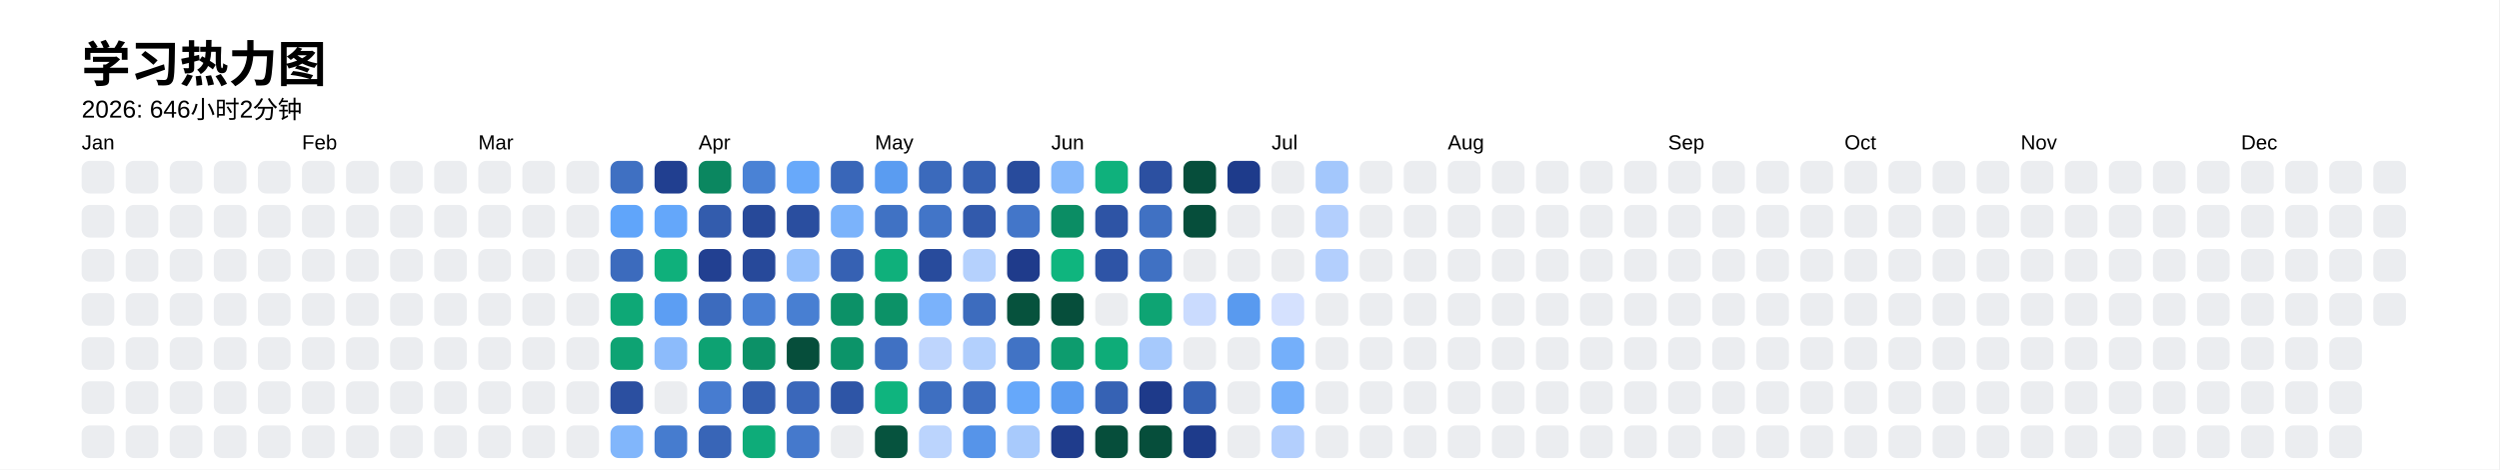
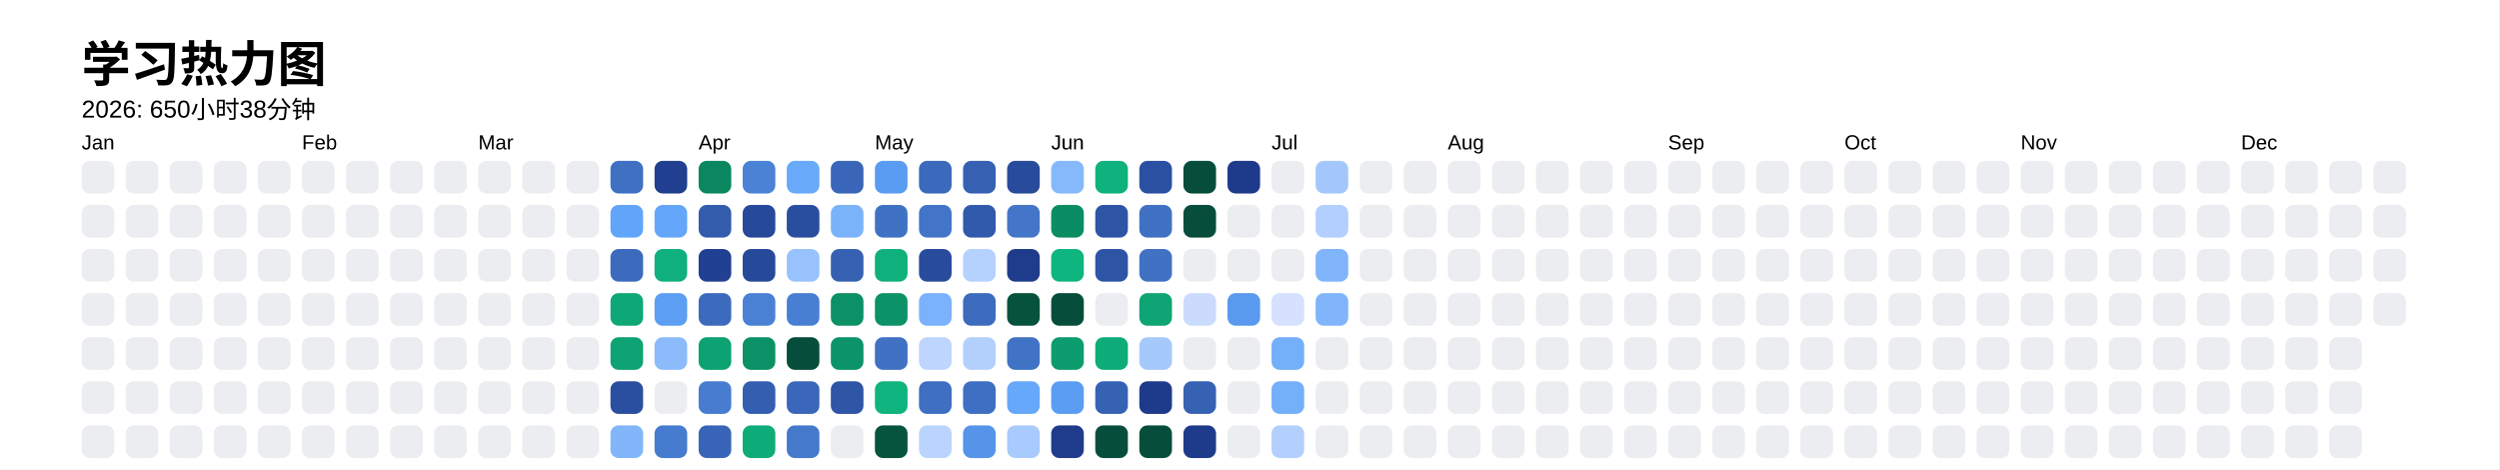
<svg xmlns="http://www.w3.org/2000/svg" style="background-color:white;" baseProfile="full" height="57.5mm" version="1.1" viewBox="0,0,306.2,57.5" width="306.2mm">
  <defs />
  <rect fill="#FFFFFF" height="57.5" width="306.2" x="0" y="0" />
  <text fill="#000000" style="font-size:6px; font-family:Arial; font-weight:bold;" x="10" y="10">学习热力图</text>
-   <text fill="#000000" style="font-size:3px; font-family:Arial;" x="10" y="14.4">2026: 646小时2分钟</text>
+   <text fill="#000000" style="font-size:3px; font-family:Arial;" x="10" y="14.4">2026: 650小时38分钟</text>
  <text fill="#000000" style="font-size:2.5px; font-family:Arial" x="10" y="18.3">Jan</text>
  <rect fill="#ebedf0" height="4" rx="1" ry="1" width="4" x="10" y="19.7" />
  <rect fill="#ebedf0" height="4" rx="1" ry="1" width="4" x="10" y="25.1" />
  <rect fill="#ebedf0" height="4" rx="1" ry="1" width="4" x="10" y="30.5" />
  <rect fill="#ebedf0" height="4" rx="1" ry="1" width="4" x="10" y="35.9" />
  <rect fill="#ebedf0" height="4" rx="1" ry="1" width="4" x="10" y="41.3" />
  <rect fill="#ebedf0" height="4" rx="1" ry="1" width="4" x="10" y="46.7" />
  <rect fill="#ebedf0" height="4" rx="1" ry="1" width="4" x="10" y="52.1" />
  <rect fill="#ebedf0" height="4" rx="1" ry="1" width="4" x="15.4" y="19.7" />
  <rect fill="#ebedf0" height="4" rx="1" ry="1" width="4" x="15.4" y="25.1" />
  <rect fill="#ebedf0" height="4" rx="1" ry="1" width="4" x="15.4" y="30.5" />
  <rect fill="#ebedf0" height="4" rx="1" ry="1" width="4" x="15.4" y="35.9" />
  <rect fill="#ebedf0" height="4" rx="1" ry="1" width="4" x="15.4" y="41.3" />
  <rect fill="#ebedf0" height="4" rx="1" ry="1" width="4" x="15.4" y="46.7" />
  <rect fill="#ebedf0" height="4" rx="1" ry="1" width="4" x="15.4" y="52.1" />
  <rect fill="#ebedf0" height="4" rx="1" ry="1" width="4" x="20.8" y="19.7" />
  <rect fill="#ebedf0" height="4" rx="1" ry="1" width="4" x="20.8" y="25.1" />
  <rect fill="#ebedf0" height="4" rx="1" ry="1" width="4" x="20.8" y="30.5" />
  <rect fill="#ebedf0" height="4" rx="1" ry="1" width="4" x="20.8" y="35.9" />
  <rect fill="#ebedf0" height="4" rx="1" ry="1" width="4" x="20.8" y="41.3" />
  <rect fill="#ebedf0" height="4" rx="1" ry="1" width="4" x="20.8" y="46.7" />
  <rect fill="#ebedf0" height="4" rx="1" ry="1" width="4" x="20.8" y="52.1" />
  <rect fill="#ebedf0" height="4" rx="1" ry="1" width="4" x="26.2" y="19.7" />
  <rect fill="#ebedf0" height="4" rx="1" ry="1" width="4" x="26.2" y="25.1" />
  <rect fill="#ebedf0" height="4" rx="1" ry="1" width="4" x="26.2" y="30.5" />
  <rect fill="#ebedf0" height="4" rx="1" ry="1" width="4" x="26.2" y="35.9" />
  <rect fill="#ebedf0" height="4" rx="1" ry="1" width="4" x="26.2" y="41.3" />
  <rect fill="#ebedf0" height="4" rx="1" ry="1" width="4" x="26.2" y="46.7" />
  <rect fill="#ebedf0" height="4" rx="1" ry="1" width="4" x="26.2" y="52.1" />
  <rect fill="#ebedf0" height="4" rx="1" ry="1" width="4" x="31.6" y="19.7" />
  <rect fill="#ebedf0" height="4" rx="1" ry="1" width="4" x="31.6" y="25.1" />
  <rect fill="#ebedf0" height="4" rx="1" ry="1" width="4" x="31.6" y="30.5" />
  <rect fill="#ebedf0" height="4" rx="1" ry="1" width="4" x="31.6" y="35.9" />
  <rect fill="#ebedf0" height="4" rx="1" ry="1" width="4" x="31.6" y="41.3" />
  <rect fill="#ebedf0" height="4" rx="1" ry="1" width="4" x="31.6" y="46.7" />
  <rect fill="#ebedf0" height="4" rx="1" ry="1" width="4" x="31.6" y="52.1" />
  <text fill="#000000" style="font-size:2.5px; font-family:Arial" x="37.0" y="18.3">Feb</text>
  <rect fill="#ebedf0" height="4" rx="1" ry="1" width="4" x="37.0" y="19.7" />
  <rect fill="#ebedf0" height="4" rx="1" ry="1" width="4" x="37.0" y="25.1" />
  <rect fill="#ebedf0" height="4" rx="1" ry="1" width="4" x="37.0" y="30.5" />
  <rect fill="#ebedf0" height="4" rx="1" ry="1" width="4" x="37.0" y="35.9" />
  <rect fill="#ebedf0" height="4" rx="1" ry="1" width="4" x="37.0" y="41.3" />
  <rect fill="#ebedf0" height="4" rx="1" ry="1" width="4" x="37.0" y="46.7" />
  <rect fill="#ebedf0" height="4" rx="1" ry="1" width="4" x="37.0" y="52.1" />
  <rect fill="#ebedf0" height="4" rx="1" ry="1" width="4" x="42.4" y="19.7" />
  <rect fill="#ebedf0" height="4" rx="1" ry="1" width="4" x="42.4" y="25.1" />
  <rect fill="#ebedf0" height="4" rx="1" ry="1" width="4" x="42.4" y="30.5" />
  <rect fill="#ebedf0" height="4" rx="1" ry="1" width="4" x="42.4" y="35.9" />
  <rect fill="#ebedf0" height="4" rx="1" ry="1" width="4" x="42.4" y="41.3" />
  <rect fill="#ebedf0" height="4" rx="1" ry="1" width="4" x="42.4" y="46.7" />
  <rect fill="#ebedf0" height="4" rx="1" ry="1" width="4" x="42.4" y="52.1" />
  <rect fill="#ebedf0" height="4" rx="1" ry="1" width="4" x="47.8" y="19.7" />
  <rect fill="#ebedf0" height="4" rx="1" ry="1" width="4" x="47.8" y="25.1" />
  <rect fill="#ebedf0" height="4" rx="1" ry="1" width="4" x="47.8" y="30.5" />
  <rect fill="#ebedf0" height="4" rx="1" ry="1" width="4" x="47.8" y="35.9" />
  <rect fill="#ebedf0" height="4" rx="1" ry="1" width="4" x="47.8" y="41.3" />
  <rect fill="#ebedf0" height="4" rx="1" ry="1" width="4" x="47.8" y="46.7" />
  <rect fill="#ebedf0" height="4" rx="1" ry="1" width="4" x="47.8" y="52.1" />
  <rect fill="#ebedf0" height="4" rx="1" ry="1" width="4" x="53.2" y="19.7" />
  <rect fill="#ebedf0" height="4" rx="1" ry="1" width="4" x="53.2" y="25.1" />
  <rect fill="#ebedf0" height="4" rx="1" ry="1" width="4" x="53.2" y="30.5" />
  <rect fill="#ebedf0" height="4" rx="1" ry="1" width="4" x="53.2" y="35.9" />
  <rect fill="#ebedf0" height="4" rx="1" ry="1" width="4" x="53.2" y="41.3" />
  <rect fill="#ebedf0" height="4" rx="1" ry="1" width="4" x="53.2" y="46.7" />
  <rect fill="#ebedf0" height="4" rx="1" ry="1" width="4" x="53.2" y="52.1" />
  <text fill="#000000" style="font-size:2.5px; font-family:Arial" x="58.6" y="18.3">Mar</text>
  <rect fill="#ebedf0" height="4" rx="1" ry="1" width="4" x="58.6" y="19.7" />
  <rect fill="#ebedf0" height="4" rx="1" ry="1" width="4" x="58.6" y="25.1" />
  <rect fill="#ebedf0" height="4" rx="1" ry="1" width="4" x="58.6" y="30.5" />
  <rect fill="#ebedf0" height="4" rx="1" ry="1" width="4" x="58.6" y="35.9" />
  <rect fill="#ebedf0" height="4" rx="1" ry="1" width="4" x="58.6" y="41.3" />
  <rect fill="#ebedf0" height="4" rx="1" ry="1" width="4" x="58.6" y="46.7" />
  <rect fill="#ebedf0" height="4" rx="1" ry="1" width="4" x="58.6" y="52.1" />
  <rect fill="#ebedf0" height="4" rx="1" ry="1" width="4" x="64" y="19.7" />
  <rect fill="#ebedf0" height="4" rx="1" ry="1" width="4" x="64" y="25.1" />
  <rect fill="#ebedf0" height="4" rx="1" ry="1" width="4" x="64" y="30.5" />
  <rect fill="#ebedf0" height="4" rx="1" ry="1" width="4" x="64" y="35.9" />
  <rect fill="#ebedf0" height="4" rx="1" ry="1" width="4" x="64" y="41.3" />
  <rect fill="#ebedf0" height="4" rx="1" ry="1" width="4" x="64" y="46.7" />
  <rect fill="#ebedf0" height="4" rx="1" ry="1" width="4" x="64" y="52.1" />
  <rect fill="#ebedf0" height="4" rx="1" ry="1" width="4" x="69.4" y="19.7" />
  <rect fill="#ebedf0" height="4" rx="1" ry="1" width="4" x="69.4" y="25.1" />
  <rect fill="#ebedf0" height="4" rx="1" ry="1" width="4" x="69.4" y="30.5" />
  <rect fill="#ebedf0" height="4" rx="1" ry="1" width="4" x="69.4" y="35.9" />
  <rect fill="#ebedf0" height="4" rx="1" ry="1" width="4" x="69.4" y="41.3" />
  <rect fill="#ebedf0" height="4" rx="1" ry="1" width="4" x="69.4" y="46.7" />
  <rect fill="#ebedf0" height="4" rx="1" ry="1" width="4" x="69.4" y="52.1" />
  <rect fill="#3f70c2" height="4" rx="1" ry="1" width="4" x="74.8" y="19.7" />
  <rect fill="#60a5fa" height="4" rx="1" ry="1" width="4" x="74.8" y="25.1" />
  <rect fill="#3c6bbd" height="4" rx="1" ry="1" width="4" x="74.8" y="30.5" />
  <rect fill="#0ea876" height="4" rx="1" ry="1" width="4" x="74.8" y="35.9" />
  <rect fill="#0ea373" height="4" rx="1" ry="1" width="4" x="74.8" y="41.3" />
  <rect fill="#2b4fa0" height="4" rx="1" ry="1" width="4" x="74.8" y="46.7" />
  <rect fill="#81b6fb" height="4" rx="1" ry="1" width="4" x="74.8" y="52.1" />
  <rect fill="#213f90" height="4" rx="1" ry="1" width="4" x="80.2" y="19.7" />
  <rect fill="#64a7fa" height="4" rx="1" ry="1" width="4" x="80.2" y="25.1" />
  <rect fill="#0fb07b" height="4" rx="1" ry="1" width="4" x="80.2" y="30.5" />
  <rect fill="#5c9ef3" height="4" rx="1" ry="1" width="4" x="80.2" y="35.9" />
  <rect fill="#8cbbfb" height="4" rx="1" ry="1" width="4" x="80.2" y="41.3" />
  <rect fill="#ebedf0" height="4" rx="1" ry="1" width="4" x="80.2" y="46.7" />
  <rect fill="#467ccf" height="4" rx="1" ry="1" width="4" x="80.2" y="52.1" />
  <text fill="#000000" style="font-size:2.5px; font-family:Arial" x="85.6" y="18.3">Apr</text>
  <rect fill="#0b8760" height="4" rx="1" ry="1" width="4" x="85.6" y="19.7" />
  <rect fill="#335cad" height="4" rx="1" ry="1" width="4" x="85.6" y="25.1" />
  <rect fill="#224091" height="4" rx="1" ry="1" width="4" x="85.6" y="30.5" />
  <rect fill="#3c6bbe" height="4" rx="1" ry="1" width="4" x="85.6" y="35.9" />
  <rect fill="#0da272" height="4" rx="1" ry="1" width="4" x="85.6" y="41.3" />
  <rect fill="#477cd0" height="4" rx="1" ry="1" width="4" x="85.6" y="46.7" />
  <rect fill="#3865b7" height="4" rx="1" ry="1" width="4" x="85.6" y="52.1" />
  <rect fill="#4a82d5" height="4" rx="1" ry="1" width="4" x="91" y="19.7" />
  <rect fill="#274999" height="4" rx="1" ry="1" width="4" x="91" y="25.1" />
  <rect fill="#27499a" height="4" rx="1" ry="1" width="4" x="91" y="30.5" />
  <rect fill="#4a81d5" height="4" rx="1" ry="1" width="4" x="91" y="35.9" />
  <rect fill="#0c9167" height="4" rx="1" ry="1" width="4" x="91" y="41.3" />
  <rect fill="#345fb0" height="4" rx="1" ry="1" width="4" x="91" y="46.7" />
  <rect fill="#0eac79" height="4" rx="1" ry="1" width="4" x="91" y="52.1" />
  <rect fill="#68a9fa" height="4" rx="1" ry="1" width="4" x="96.4" y="19.7" />
  <rect fill="#2a4e9f" height="4" rx="1" ry="1" width="4" x="96.4" y="25.1" />
  <rect fill="#98c2fc" height="4" rx="1" ry="1" width="4" x="96.4" y="30.5" />
  <rect fill="#487fd2" height="4" rx="1" ry="1" width="4" x="96.4" y="35.9" />
  <rect fill="#064e3b" height="4" rx="1" ry="1" width="4" x="96.4" y="41.3" />
  <rect fill="#3a67ba" height="4" rx="1" ry="1" width="4" x="96.4" y="46.7" />
  <rect fill="#4579cc" height="4" rx="1" ry="1" width="4" x="96.4" y="52.1" />
  <rect fill="#3966b8" height="4" rx="1" ry="1" width="4" x="101.8" y="19.7" />
  <rect fill="#7bb3fb" height="4" rx="1" ry="1" width="4" x="101.8" y="25.1" />
  <rect fill="#3661b3" height="4" rx="1" ry="1" width="4" x="101.8" y="30.5" />
  <rect fill="#0c9167" height="4" rx="1" ry="1" width="4" x="101.8" y="35.9" />
  <rect fill="#0c9469" height="4" rx="1" ry="1" width="4" x="101.8" y="41.3" />
  <rect fill="#2e55a6" height="4" rx="1" ry="1" width="4" x="101.8" y="46.7" />
  <rect fill="#ebedf0" height="4" rx="1" ry="1" width="4" x="101.8" y="52.1" />
  <text fill="#000000" style="font-size:2.5px; font-family:Arial" x="107.2" y="18.3">May</text>
  <rect fill="#5a9cf1" height="4" rx="1" ry="1" width="4" x="107.2" y="19.7" />
  <rect fill="#4072c4" height="4" rx="1" ry="1" width="4" x="107.2" y="25.1" />
  <rect fill="#0fb07b" height="4" rx="1" ry="1" width="4" x="107.2" y="30.5" />
  <rect fill="#0c9267" height="4" rx="1" ry="1" width="4" x="107.2" y="35.9" />
  <rect fill="#4071c3" height="4" rx="1" ry="1" width="4" x="107.2" y="41.3" />
  <rect fill="#0fb47e" height="4" rx="1" ry="1" width="4" x="107.2" y="46.7" />
  <rect fill="#06533e" height="4" rx="1" ry="1" width="4" x="107.2" y="52.1" />
  <rect fill="#3b6abc" height="4" rx="1" ry="1" width="4" x="112.6" y="19.7" />
  <rect fill="#4275c8" height="4" rx="1" ry="1" width="4" x="112.6" y="25.1" />
  <rect fill="#284b9c" height="4" rx="1" ry="1" width="4" x="112.6" y="30.5" />
  <rect fill="#7ab2fb" height="4" rx="1" ry="1" width="4" x="112.6" y="35.9" />
  <rect fill="#bed5fd" height="4" rx="1" ry="1" width="4" x="112.6" y="41.3" />
  <rect fill="#3e6fc1" height="4" rx="1" ry="1" width="4" x="112.6" y="46.7" />
  <rect fill="#bbd4fd" height="4" rx="1" ry="1" width="4" x="112.6" y="52.1" />
  <rect fill="#3661b3" height="4" rx="1" ry="1" width="4" x="118" y="19.7" />
  <rect fill="#325aac" height="4" rx="1" ry="1" width="4" x="118" y="25.1" />
  <rect fill="#b5d1fd" height="4" rx="1" ry="1" width="4" x="118" y="30.5" />
  <rect fill="#3d6cbe" height="4" rx="1" ry="1" width="4" x="118" y="35.9" />
  <rect fill="#b3d0fd" height="4" rx="1" ry="1" width="4" x="118" y="41.3" />
  <rect fill="#3f6fc2" height="4" rx="1" ry="1" width="4" x="118" y="46.7" />
  <rect fill="#5694e9" height="4" rx="1" ry="1" width="4" x="118" y="52.1" />
  <rect fill="#284b9c" height="4" rx="1" ry="1" width="4" x="123.4" y="19.7" />
  <rect fill="#4376c9" height="4" rx="1" ry="1" width="4" x="123.4" y="25.1" />
  <rect fill="#1f3b8b" height="4" rx="1" ry="1" width="4" x="123.4" y="30.5" />
  <rect fill="#06523d" height="4" rx="1" ry="1" width="4" x="123.4" y="35.9" />
  <rect fill="#4173c5" height="4" rx="1" ry="1" width="4" x="123.4" y="41.3" />
  <rect fill="#66a8fa" height="4" rx="1" ry="1" width="4" x="123.4" y="46.7" />
  <rect fill="#a8cafc" height="4" rx="1" ry="1" width="4" x="123.4" y="52.1" />
  <text fill="#000000" style="font-size:2.5px; font-family:Arial" x="128.8" y="18.3">Jun</text>
  <rect fill="#86b9fb" height="4" rx="1" ry="1" width="4" x="128.8" y="19.7" />
  <rect fill="#0b8d64" height="4" rx="1" ry="1" width="4" x="128.8" y="25.1" />
  <rect fill="#0fb57e" height="4" rx="1" ry="1" width="4" x="128.8" y="30.5" />
  <rect fill="#064e3b" height="4" rx="1" ry="1" width="4" x="128.8" y="35.9" />
  <rect fill="#0d9c6e" height="4" rx="1" ry="1" width="4" x="128.8" y="41.3" />
  <rect fill="#5b9df2" height="4" rx="1" ry="1" width="4" x="128.8" y="46.7" />
  <rect fill="#1f3c8c" height="4" rx="1" ry="1" width="4" x="128.8" y="52.1" />
  <rect fill="#0fb17c" height="4" rx="1" ry="1" width="4" x="134.2" y="19.7" />
  <rect fill="#2e54a5" height="4" rx="1" ry="1" width="4" x="134.2" y="25.1" />
  <rect fill="#2e54a6" height="4" rx="1" ry="1" width="4" x="134.2" y="30.5" />
  <rect fill="#ebedf0" height="4" rx="1" ry="1" width="4" x="134.2" y="35.9" />
  <rect fill="#0eac78" height="4" rx="1" ry="1" width="4" x="134.2" y="41.3" />
  <rect fill="#3662b4" height="4" rx="1" ry="1" width="4" x="134.2" y="46.7" />
  <rect fill="#064e3b" height="4" rx="1" ry="1" width="4" x="134.2" y="52.1" />
  <rect fill="#2c50a1" height="4" rx="1" ry="1" width="4" x="139.6" y="19.7" />
  <rect fill="#4071c3" height="4" rx="1" ry="1" width="4" x="139.6" y="25.1" />
  <rect fill="#4071c3" height="4" rx="1" ry="1" width="4" x="139.6" y="30.5" />
  <rect fill="#0ea473" height="4" rx="1" ry="1" width="4" x="139.6" y="35.9" />
  <rect fill="#a6c9fc" height="4" rx="1" ry="1" width="4" x="139.6" y="41.3" />
  <rect fill="#1e3a8a" height="4" rx="1" ry="1" width="4" x="139.6" y="46.7" />
  <rect fill="#064e3b" height="4" rx="1" ry="1" width="4" x="139.6" y="52.1" />
  <rect fill="#064e3b" height="4" rx="1" ry="1" width="4" x="145" y="19.7" />
  <rect fill="#064e3b" height="4" rx="1" ry="1" width="4" x="145" y="25.1" />
  <rect fill="#ebedf0" height="4" rx="1" ry="1" width="4" x="145" y="30.5" />
  <rect fill="#cadbfe" height="4" rx="1" ry="1" width="4" x="145" y="35.9" />
  <rect fill="#ebedf0" height="4" rx="1" ry="1" width="4" x="145" y="41.3" />
  <rect fill="#3662b4" height="4" rx="1" ry="1" width="4" x="145" y="46.7" />
  <rect fill="#1e3b8b" height="4" rx="1" ry="1" width="4" x="145" y="52.1" />
  <rect fill="#1e3b8b" height="4" rx="1" ry="1" width="4" x="150.4" y="19.7" />
  <rect fill="#ebedf0" height="4" rx="1" ry="1" width="4" x="150.4" y="25.1" />
  <rect fill="#ebedf0" height="4" rx="1" ry="1" width="4" x="150.4" y="30.5" />
  <rect fill="#599aef" height="4" rx="1" ry="1" width="4" x="150.4" y="35.9" />
  <rect fill="#ebedf0" height="4" rx="1" ry="1" width="4" x="150.4" y="41.3" />
  <rect fill="#ebedf0" height="4" rx="1" ry="1" width="4" x="150.4" y="46.7" />
  <rect fill="#ebedf0" height="4" rx="1" ry="1" width="4" x="150.4" y="52.1" />
  <text fill="#000000" style="font-size:2.5px; font-family:Arial" x="155.8" y="18.3">Jul</text>
  <rect fill="#ebedf0" height="4" rx="1" ry="1" width="4" x="155.8" y="19.7" />
  <rect fill="#ebedf0" height="4" rx="1" ry="1" width="4" x="155.8" y="25.1" />
  <rect fill="#ebedf0" height="4" rx="1" ry="1" width="4" x="155.8" y="30.5" />
  <rect fill="#d5e1fe" height="4" rx="1" ry="1" width="4" x="155.8" y="35.9" />
  <rect fill="#74affa" height="4" rx="1" ry="1" width="4" x="155.8" y="41.3" />
  <rect fill="#74affa" height="4" rx="1" ry="1" width="4" x="155.8" y="46.7" />
  <rect fill="#b3cffd" height="4" rx="1" ry="1" width="4" x="155.8" y="52.1" />
  <rect fill="#a3c7fc" height="4" rx="1" ry="1" width="4" x="161.2" y="19.7" />
  <rect fill="#b3cffd" height="4" rx="1" ry="1" width="4" x="161.2" y="25.1" />
-   <rect fill="#b3cffd" height="4" rx="1" ry="1" width="4" x="161.2" y="30.5" />
-   <rect fill="#ebedf0" height="4" rx="1" ry="1" width="4" x="161.2" y="35.9" />
+   <rect fill="#80b5fb" height="4" rx="1" ry="1" width="4" x="161.2" y="30.5" />
+   <rect fill="#80b5fb" height="4" rx="1" ry="1" width="4" x="161.2" y="35.9" />
  <rect fill="#ebedf0" height="4" rx="1" ry="1" width="4" x="161.2" y="41.3" />
  <rect fill="#ebedf0" height="4" rx="1" ry="1" width="4" x="161.2" y="46.7" />
  <rect fill="#ebedf0" height="4" rx="1" ry="1" width="4" x="161.2" y="52.1" />
  <rect fill="#ebedf0" height="4" rx="1" ry="1" width="4" x="166.6" y="19.7" />
  <rect fill="#ebedf0" height="4" rx="1" ry="1" width="4" x="166.6" y="25.1" />
  <rect fill="#ebedf0" height="4" rx="1" ry="1" width="4" x="166.6" y="30.5" />
  <rect fill="#ebedf0" height="4" rx="1" ry="1" width="4" x="166.6" y="35.9" />
  <rect fill="#ebedf0" height="4" rx="1" ry="1" width="4" x="166.6" y="41.3" />
  <rect fill="#ebedf0" height="4" rx="1" ry="1" width="4" x="166.6" y="46.7" />
  <rect fill="#ebedf0" height="4" rx="1" ry="1" width="4" x="166.6" y="52.1" />
  <rect fill="#ebedf0" height="4" rx="1" ry="1" width="4" x="172" y="19.7" />
  <rect fill="#ebedf0" height="4" rx="1" ry="1" width="4" x="172" y="25.1" />
  <rect fill="#ebedf0" height="4" rx="1" ry="1" width="4" x="172" y="30.5" />
  <rect fill="#ebedf0" height="4" rx="1" ry="1" width="4" x="172" y="35.9" />
  <rect fill="#ebedf0" height="4" rx="1" ry="1" width="4" x="172" y="41.3" />
  <rect fill="#ebedf0" height="4" rx="1" ry="1" width="4" x="172" y="46.7" />
  <rect fill="#ebedf0" height="4" rx="1" ry="1" width="4" x="172" y="52.1" />
  <text fill="#000000" style="font-size:2.5px; font-family:Arial" x="177.4" y="18.3">Aug</text>
  <rect fill="#ebedf0" height="4" rx="1" ry="1" width="4" x="177.4" y="19.7" />
  <rect fill="#ebedf0" height="4" rx="1" ry="1" width="4" x="177.4" y="25.1" />
  <rect fill="#ebedf0" height="4" rx="1" ry="1" width="4" x="177.4" y="30.5" />
  <rect fill="#ebedf0" height="4" rx="1" ry="1" width="4" x="177.4" y="35.9" />
  <rect fill="#ebedf0" height="4" rx="1" ry="1" width="4" x="177.4" y="41.3" />
  <rect fill="#ebedf0" height="4" rx="1" ry="1" width="4" x="177.4" y="46.7" />
  <rect fill="#ebedf0" height="4" rx="1" ry="1" width="4" x="177.4" y="52.1" />
  <rect fill="#ebedf0" height="4" rx="1" ry="1" width="4" x="182.8" y="19.7" />
  <rect fill="#ebedf0" height="4" rx="1" ry="1" width="4" x="182.8" y="25.1" />
  <rect fill="#ebedf0" height="4" rx="1" ry="1" width="4" x="182.8" y="30.5" />
  <rect fill="#ebedf0" height="4" rx="1" ry="1" width="4" x="182.8" y="35.9" />
  <rect fill="#ebedf0" height="4" rx="1" ry="1" width="4" x="182.8" y="41.3" />
  <rect fill="#ebedf0" height="4" rx="1" ry="1" width="4" x="182.8" y="46.7" />
  <rect fill="#ebedf0" height="4" rx="1" ry="1" width="4" x="182.8" y="52.1" />
  <rect fill="#ebedf0" height="4" rx="1" ry="1" width="4" x="188.2" y="19.7" />
  <rect fill="#ebedf0" height="4" rx="1" ry="1" width="4" x="188.2" y="25.1" />
  <rect fill="#ebedf0" height="4" rx="1" ry="1" width="4" x="188.2" y="30.5" />
  <rect fill="#ebedf0" height="4" rx="1" ry="1" width="4" x="188.2" y="35.9" />
  <rect fill="#ebedf0" height="4" rx="1" ry="1" width="4" x="188.2" y="41.3" />
  <rect fill="#ebedf0" height="4" rx="1" ry="1" width="4" x="188.2" y="46.7" />
  <rect fill="#ebedf0" height="4" rx="1" ry="1" width="4" x="188.2" y="52.1" />
  <rect fill="#ebedf0" height="4" rx="1" ry="1" width="4" x="193.6" y="19.7" />
  <rect fill="#ebedf0" height="4" rx="1" ry="1" width="4" x="193.6" y="25.1" />
  <rect fill="#ebedf0" height="4" rx="1" ry="1" width="4" x="193.6" y="30.5" />
  <rect fill="#ebedf0" height="4" rx="1" ry="1" width="4" x="193.6" y="35.9" />
  <rect fill="#ebedf0" height="4" rx="1" ry="1" width="4" x="193.6" y="41.3" />
  <rect fill="#ebedf0" height="4" rx="1" ry="1" width="4" x="193.6" y="46.7" />
  <rect fill="#ebedf0" height="4" rx="1" ry="1" width="4" x="193.6" y="52.1" />
  <rect fill="#ebedf0" height="4" rx="1" ry="1" width="4" x="199" y="19.7" />
  <rect fill="#ebedf0" height="4" rx="1" ry="1" width="4" x="199" y="25.1" />
  <rect fill="#ebedf0" height="4" rx="1" ry="1" width="4" x="199" y="30.5" />
  <rect fill="#ebedf0" height="4" rx="1" ry="1" width="4" x="199" y="35.9" />
  <rect fill="#ebedf0" height="4" rx="1" ry="1" width="4" x="199" y="41.3" />
  <rect fill="#ebedf0" height="4" rx="1" ry="1" width="4" x="199" y="46.7" />
  <rect fill="#ebedf0" height="4" rx="1" ry="1" width="4" x="199" y="52.1" />
  <text fill="#000000" style="font-size:2.5px; font-family:Arial" x="204.4" y="18.3">Sep</text>
  <rect fill="#ebedf0" height="4" rx="1" ry="1" width="4" x="204.4" y="19.7" />
  <rect fill="#ebedf0" height="4" rx="1" ry="1" width="4" x="204.4" y="25.1" />
  <rect fill="#ebedf0" height="4" rx="1" ry="1" width="4" x="204.4" y="30.5" />
  <rect fill="#ebedf0" height="4" rx="1" ry="1" width="4" x="204.4" y="35.9" />
  <rect fill="#ebedf0" height="4" rx="1" ry="1" width="4" x="204.4" y="41.3" />
  <rect fill="#ebedf0" height="4" rx="1" ry="1" width="4" x="204.4" y="46.7" />
  <rect fill="#ebedf0" height="4" rx="1" ry="1" width="4" x="204.4" y="52.1" />
  <rect fill="#ebedf0" height="4" rx="1" ry="1" width="4" x="209.8" y="19.7" />
  <rect fill="#ebedf0" height="4" rx="1" ry="1" width="4" x="209.8" y="25.1" />
  <rect fill="#ebedf0" height="4" rx="1" ry="1" width="4" x="209.8" y="30.5" />
  <rect fill="#ebedf0" height="4" rx="1" ry="1" width="4" x="209.8" y="35.9" />
  <rect fill="#ebedf0" height="4" rx="1" ry="1" width="4" x="209.8" y="41.3" />
  <rect fill="#ebedf0" height="4" rx="1" ry="1" width="4" x="209.8" y="46.7" />
  <rect fill="#ebedf0" height="4" rx="1" ry="1" width="4" x="209.8" y="52.1" />
  <rect fill="#ebedf0" height="4" rx="1" ry="1" width="4" x="215.2" y="19.7" />
  <rect fill="#ebedf0" height="4" rx="1" ry="1" width="4" x="215.2" y="25.1" />
  <rect fill="#ebedf0" height="4" rx="1" ry="1" width="4" x="215.2" y="30.5" />
  <rect fill="#ebedf0" height="4" rx="1" ry="1" width="4" x="215.2" y="35.9" />
  <rect fill="#ebedf0" height="4" rx="1" ry="1" width="4" x="215.2" y="41.3" />
  <rect fill="#ebedf0" height="4" rx="1" ry="1" width="4" x="215.2" y="46.7" />
  <rect fill="#ebedf0" height="4" rx="1" ry="1" width="4" x="215.2" y="52.1" />
  <rect fill="#ebedf0" height="4" rx="1" ry="1" width="4" x="220.6" y="19.7" />
  <rect fill="#ebedf0" height="4" rx="1" ry="1" width="4" x="220.6" y="25.1" />
  <rect fill="#ebedf0" height="4" rx="1" ry="1" width="4" x="220.6" y="30.5" />
  <rect fill="#ebedf0" height="4" rx="1" ry="1" width="4" x="220.6" y="35.9" />
  <rect fill="#ebedf0" height="4" rx="1" ry="1" width="4" x="220.6" y="41.3" />
  <rect fill="#ebedf0" height="4" rx="1" ry="1" width="4" x="220.6" y="46.7" />
  <rect fill="#ebedf0" height="4" rx="1" ry="1" width="4" x="220.6" y="52.1" />
  <text fill="#000000" style="font-size:2.5px; font-family:Arial" x="226" y="18.3">Oct</text>
  <rect fill="#ebedf0" height="4" rx="1" ry="1" width="4" x="226" y="19.7" />
  <rect fill="#ebedf0" height="4" rx="1" ry="1" width="4" x="226" y="25.1" />
  <rect fill="#ebedf0" height="4" rx="1" ry="1" width="4" x="226" y="30.5" />
  <rect fill="#ebedf0" height="4" rx="1" ry="1" width="4" x="226" y="35.9" />
  <rect fill="#ebedf0" height="4" rx="1" ry="1" width="4" x="226" y="41.3" />
  <rect fill="#ebedf0" height="4" rx="1" ry="1" width="4" x="226" y="46.7" />
  <rect fill="#ebedf0" height="4" rx="1" ry="1" width="4" x="226" y="52.1" />
  <rect fill="#ebedf0" height="4" rx="1" ry="1" width="4" x="231.4" y="19.7" />
  <rect fill="#ebedf0" height="4" rx="1" ry="1" width="4" x="231.4" y="25.1" />
  <rect fill="#ebedf0" height="4" rx="1" ry="1" width="4" x="231.4" y="30.5" />
  <rect fill="#ebedf0" height="4" rx="1" ry="1" width="4" x="231.4" y="35.9" />
  <rect fill="#ebedf0" height="4" rx="1" ry="1" width="4" x="231.4" y="41.3" />
  <rect fill="#ebedf0" height="4" rx="1" ry="1" width="4" x="231.4" y="46.7" />
  <rect fill="#ebedf0" height="4" rx="1" ry="1" width="4" x="231.4" y="52.1" />
  <rect fill="#ebedf0" height="4" rx="1" ry="1" width="4" x="236.8" y="19.7" />
  <rect fill="#ebedf0" height="4" rx="1" ry="1" width="4" x="236.8" y="25.1" />
  <rect fill="#ebedf0" height="4" rx="1" ry="1" width="4" x="236.8" y="30.5" />
  <rect fill="#ebedf0" height="4" rx="1" ry="1" width="4" x="236.8" y="35.9" />
  <rect fill="#ebedf0" height="4" rx="1" ry="1" width="4" x="236.8" y="41.3" />
  <rect fill="#ebedf0" height="4" rx="1" ry="1" width="4" x="236.8" y="46.7" />
  <rect fill="#ebedf0" height="4" rx="1" ry="1" width="4" x="236.8" y="52.1" />
  <rect fill="#ebedf0" height="4" rx="1" ry="1" width="4" x="242.2" y="19.7" />
  <rect fill="#ebedf0" height="4" rx="1" ry="1" width="4" x="242.2" y="25.1" />
  <rect fill="#ebedf0" height="4" rx="1" ry="1" width="4" x="242.2" y="30.5" />
  <rect fill="#ebedf0" height="4" rx="1" ry="1" width="4" x="242.2" y="35.9" />
  <rect fill="#ebedf0" height="4" rx="1" ry="1" width="4" x="242.2" y="41.3" />
  <rect fill="#ebedf0" height="4" rx="1" ry="1" width="4" x="242.2" y="46.7" />
  <rect fill="#ebedf0" height="4" rx="1" ry="1" width="4" x="242.2" y="52.1" />
  <text fill="#000000" style="font-size:2.5px; font-family:Arial" x="247.6" y="18.3">Nov</text>
  <rect fill="#ebedf0" height="4" rx="1" ry="1" width="4" x="247.6" y="19.7" />
  <rect fill="#ebedf0" height="4" rx="1" ry="1" width="4" x="247.6" y="25.1" />
  <rect fill="#ebedf0" height="4" rx="1" ry="1" width="4" x="247.6" y="30.5" />
  <rect fill="#ebedf0" height="4" rx="1" ry="1" width="4" x="247.6" y="35.9" />
  <rect fill="#ebedf0" height="4" rx="1" ry="1" width="4" x="247.6" y="41.3" />
  <rect fill="#ebedf0" height="4" rx="1" ry="1" width="4" x="247.6" y="46.7" />
  <rect fill="#ebedf0" height="4" rx="1" ry="1" width="4" x="247.6" y="52.1" />
  <rect fill="#ebedf0" height="4" rx="1" ry="1" width="4" x="253" y="19.7" />
  <rect fill="#ebedf0" height="4" rx="1" ry="1" width="4" x="253" y="25.1" />
  <rect fill="#ebedf0" height="4" rx="1" ry="1" width="4" x="253" y="30.5" />
  <rect fill="#ebedf0" height="4" rx="1" ry="1" width="4" x="253" y="35.9" />
  <rect fill="#ebedf0" height="4" rx="1" ry="1" width="4" x="253" y="41.3" />
  <rect fill="#ebedf0" height="4" rx="1" ry="1" width="4" x="253" y="46.7" />
  <rect fill="#ebedf0" height="4" rx="1" ry="1" width="4" x="253" y="52.1" />
  <rect fill="#ebedf0" height="4" rx="1" ry="1" width="4" x="258.4" y="19.7" />
  <rect fill="#ebedf0" height="4" rx="1" ry="1" width="4" x="258.4" y="25.1" />
  <rect fill="#ebedf0" height="4" rx="1" ry="1" width="4" x="258.4" y="30.5" />
  <rect fill="#ebedf0" height="4" rx="1" ry="1" width="4" x="258.4" y="35.9" />
  <rect fill="#ebedf0" height="4" rx="1" ry="1" width="4" x="258.4" y="41.3" />
  <rect fill="#ebedf0" height="4" rx="1" ry="1" width="4" x="258.4" y="46.7" />
  <rect fill="#ebedf0" height="4" rx="1" ry="1" width="4" x="258.4" y="52.1" />
  <rect fill="#ebedf0" height="4" rx="1" ry="1" width="4" x="263.8" y="19.7" />
  <rect fill="#ebedf0" height="4" rx="1" ry="1" width="4" x="263.8" y="25.1" />
  <rect fill="#ebedf0" height="4" rx="1" ry="1" width="4" x="263.8" y="30.5" />
  <rect fill="#ebedf0" height="4" rx="1" ry="1" width="4" x="263.8" y="35.9" />
  <rect fill="#ebedf0" height="4" rx="1" ry="1" width="4" x="263.8" y="41.3" />
  <rect fill="#ebedf0" height="4" rx="1" ry="1" width="4" x="263.8" y="46.7" />
  <rect fill="#ebedf0" height="4" rx="1" ry="1" width="4" x="263.8" y="52.1" />
  <rect fill="#ebedf0" height="4" rx="1" ry="1" width="4" x="269.2" y="19.7" />
  <rect fill="#ebedf0" height="4" rx="1" ry="1" width="4" x="269.2" y="25.1" />
  <rect fill="#ebedf0" height="4" rx="1" ry="1" width="4" x="269.2" y="30.5" />
  <rect fill="#ebedf0" height="4" rx="1" ry="1" width="4" x="269.2" y="35.9" />
  <rect fill="#ebedf0" height="4" rx="1" ry="1" width="4" x="269.2" y="41.3" />
  <rect fill="#ebedf0" height="4" rx="1" ry="1" width="4" x="269.2" y="46.7" />
  <rect fill="#ebedf0" height="4" rx="1" ry="1" width="4" x="269.2" y="52.1" />
  <text fill="#000000" style="font-size:2.5px; font-family:Arial" x="274.6" y="18.3">Dec</text>
  <rect fill="#ebedf0" height="4" rx="1" ry="1" width="4" x="274.6" y="19.7" />
  <rect fill="#ebedf0" height="4" rx="1" ry="1" width="4" x="274.6" y="25.1" />
  <rect fill="#ebedf0" height="4" rx="1" ry="1" width="4" x="274.6" y="30.5" />
  <rect fill="#ebedf0" height="4" rx="1" ry="1" width="4" x="274.6" y="35.9" />
  <rect fill="#ebedf0" height="4" rx="1" ry="1" width="4" x="274.6" y="41.3" />
  <rect fill="#ebedf0" height="4" rx="1" ry="1" width="4" x="274.6" y="46.7" />
  <rect fill="#ebedf0" height="4" rx="1" ry="1" width="4" x="274.6" y="52.1" />
  <rect fill="#ebedf0" height="4" rx="1" ry="1" width="4" x="280" y="19.7" />
  <rect fill="#ebedf0" height="4" rx="1" ry="1" width="4" x="280" y="25.1" />
  <rect fill="#ebedf0" height="4" rx="1" ry="1" width="4" x="280" y="30.5" />
  <rect fill="#ebedf0" height="4" rx="1" ry="1" width="4" x="280" y="35.9" />
  <rect fill="#ebedf0" height="4" rx="1" ry="1" width="4" x="280" y="41.3" />
  <rect fill="#ebedf0" height="4" rx="1" ry="1" width="4" x="280" y="46.7" />
  <rect fill="#ebedf0" height="4" rx="1" ry="1" width="4" x="280" y="52.1" />
  <rect fill="#ebedf0" height="4" rx="1" ry="1" width="4" x="285.4" y="19.7" />
  <rect fill="#ebedf0" height="4" rx="1" ry="1" width="4" x="285.4" y="25.1" />
  <rect fill="#ebedf0" height="4" rx="1" ry="1" width="4" x="285.4" y="30.5" />
  <rect fill="#ebedf0" height="4" rx="1" ry="1" width="4" x="285.4" y="35.9" />
  <rect fill="#ebedf0" height="4" rx="1" ry="1" width="4" x="285.4" y="41.3" />
  <rect fill="#ebedf0" height="4" rx="1" ry="1" width="4" x="285.4" y="46.7" />
  <rect fill="#ebedf0" height="4" rx="1" ry="1" width="4" x="285.4" y="52.1" />
  <rect fill="#ebedf0" height="4" rx="1" ry="1" width="4" x="290.8" y="19.7" />
  <rect fill="#ebedf0" height="4" rx="1" ry="1" width="4" x="290.8" y="25.1" />
  <rect fill="#ebedf0" height="4" rx="1" ry="1" width="4" x="290.8" y="30.5" />
  <rect fill="#ebedf0" height="4" rx="1" ry="1" width="4" x="290.8" y="35.9" />
</svg>
